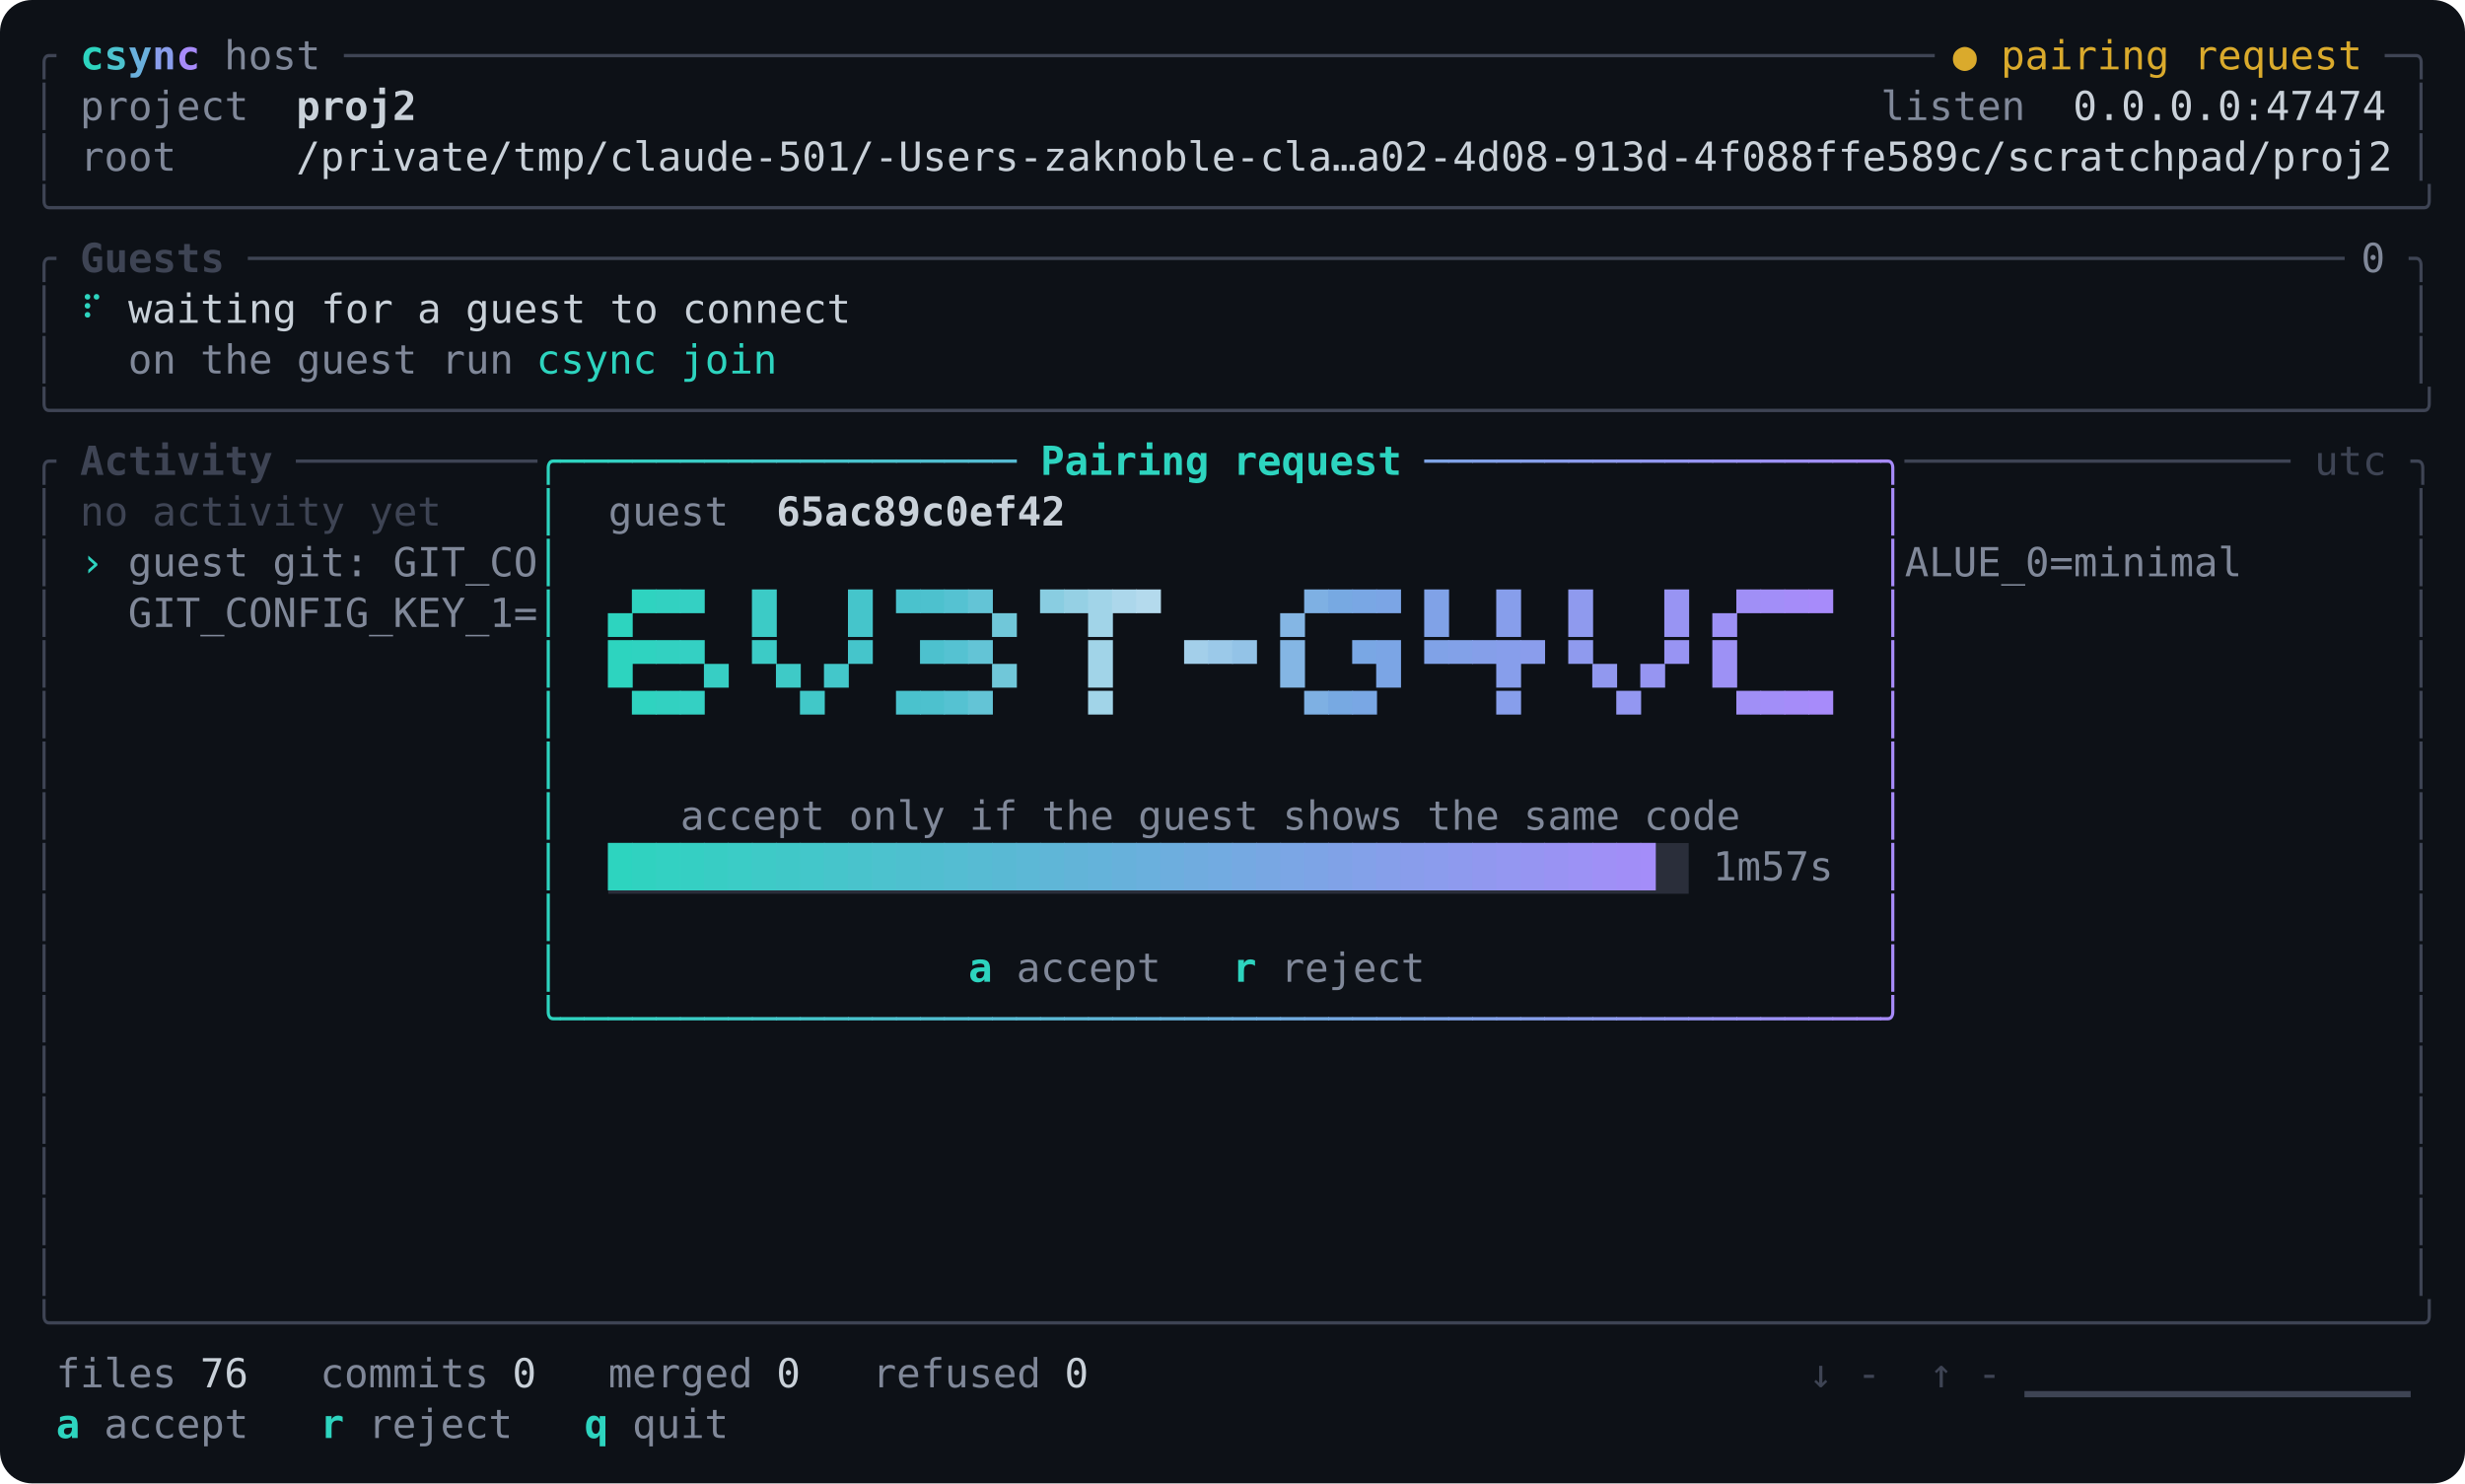
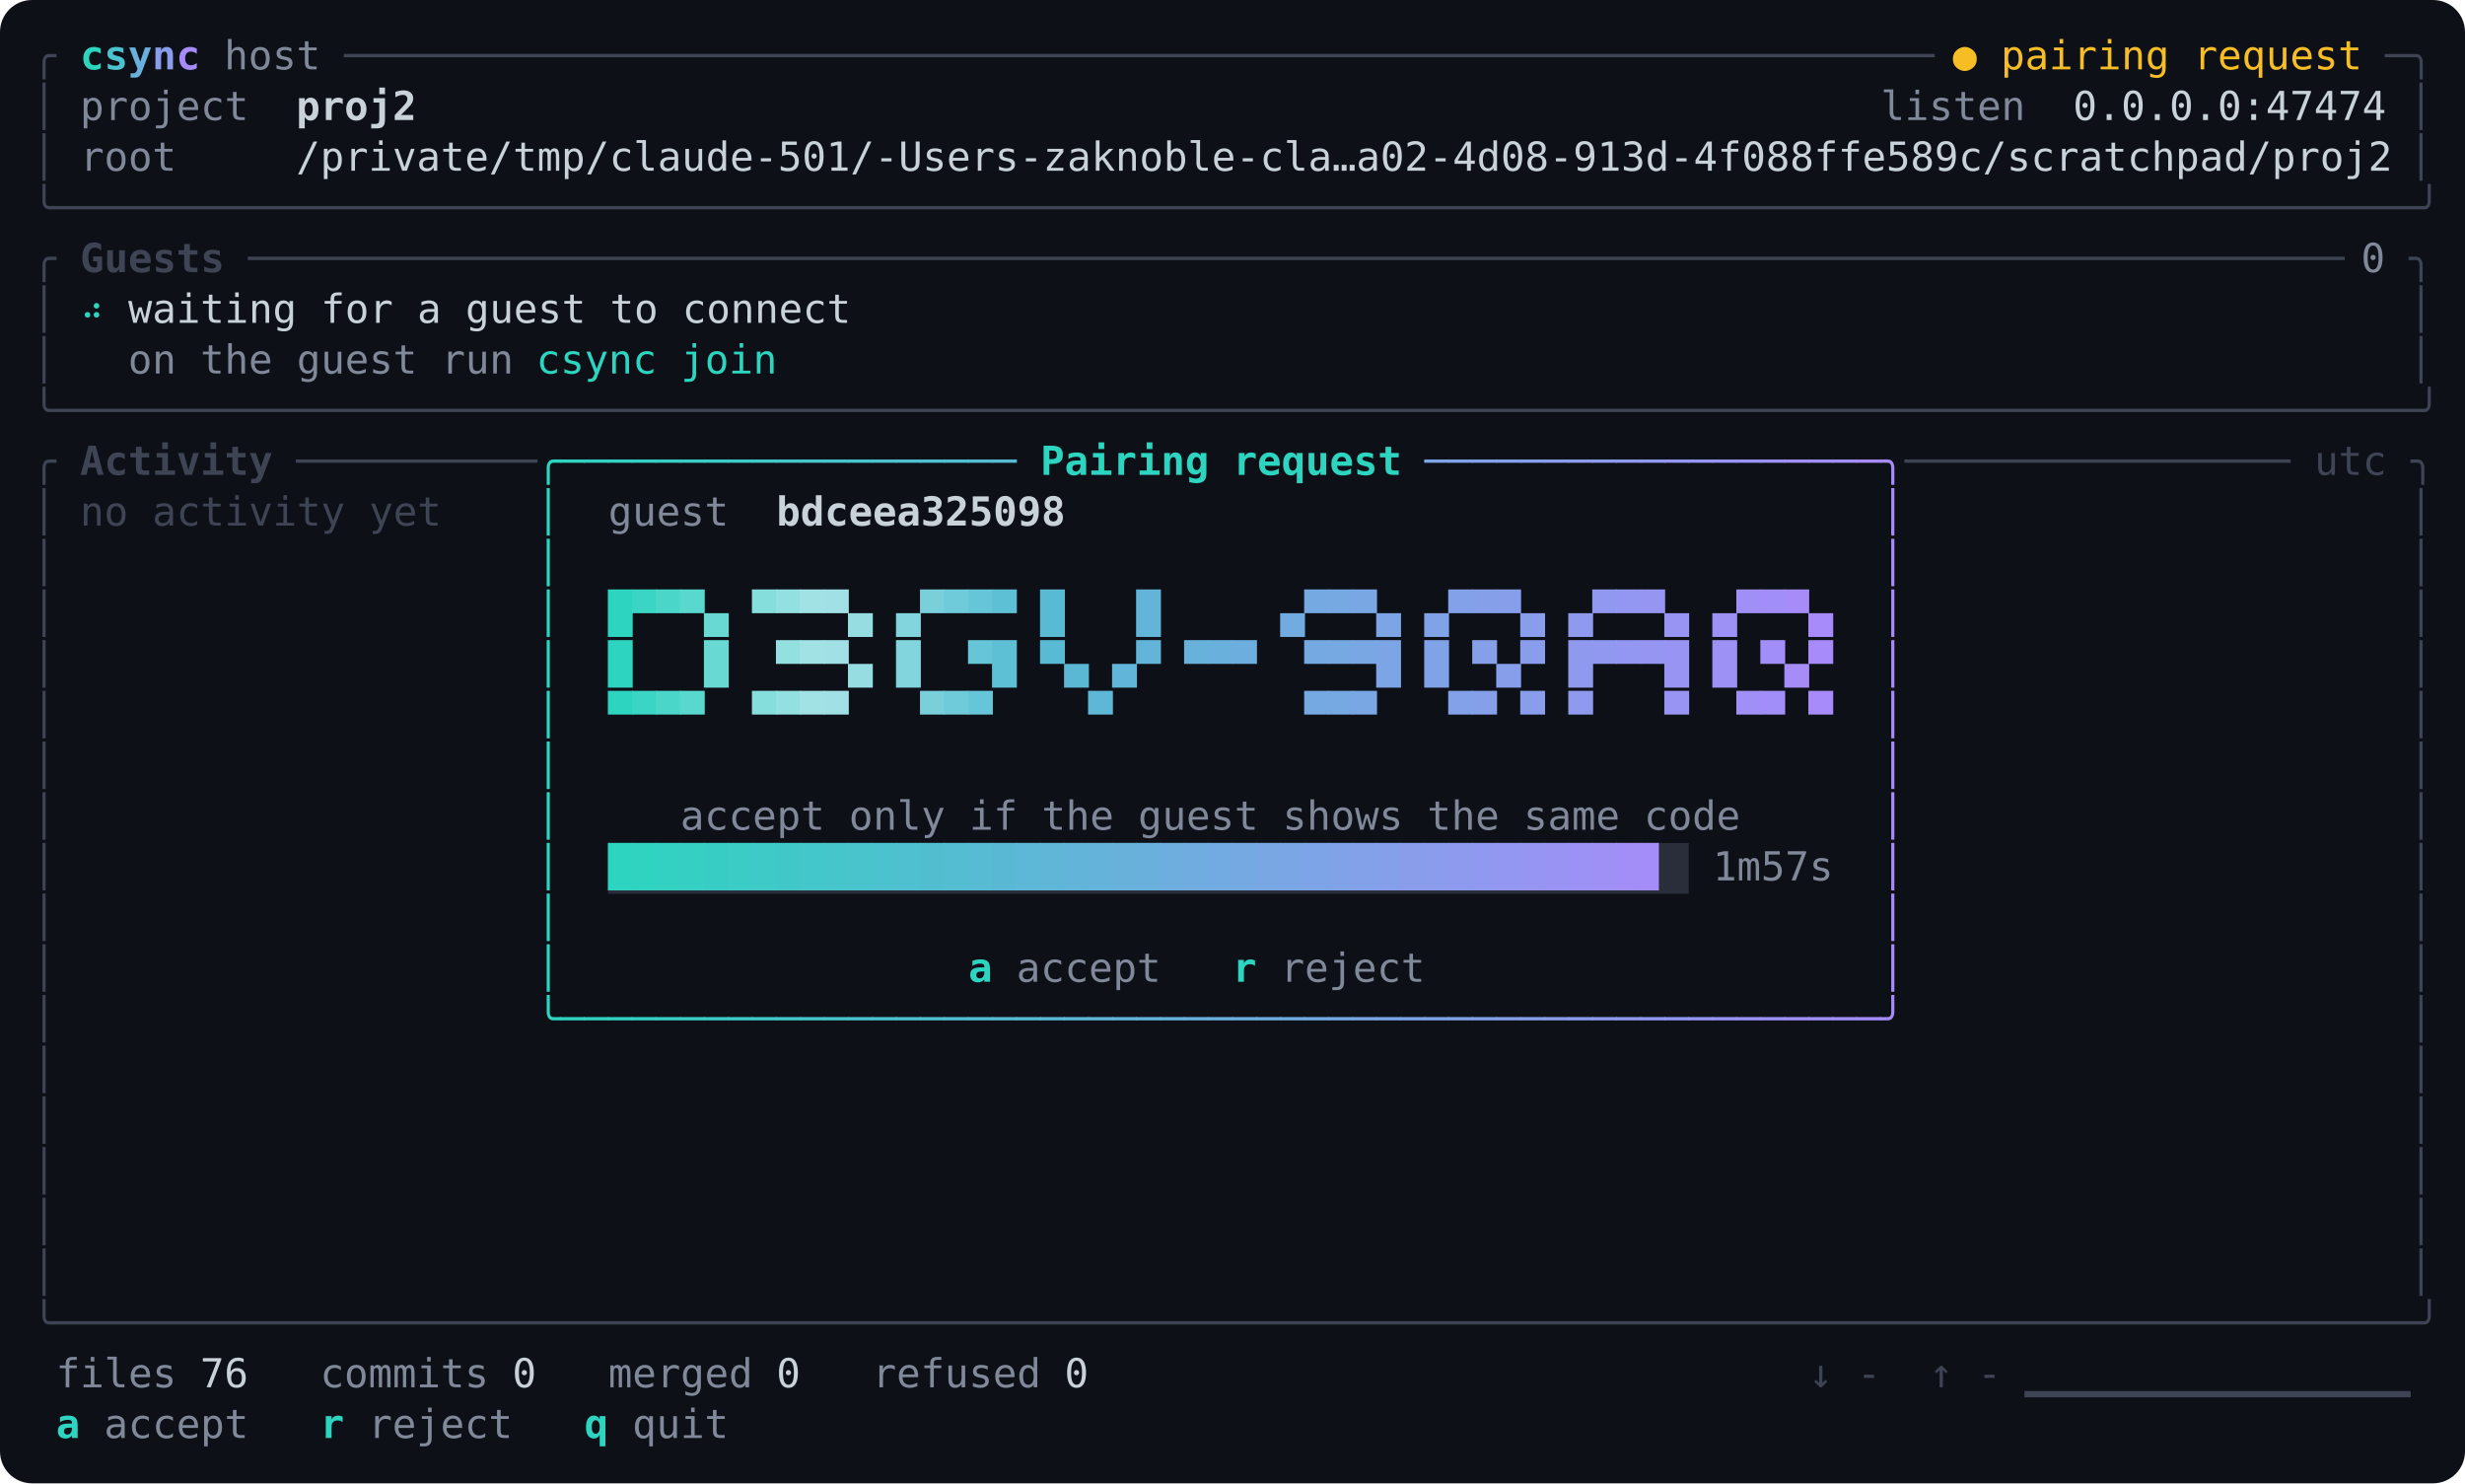
<svg xmlns="http://www.w3.org/2000/svg" viewBox="0 0 924 556" width="924" height="556" role="img" aria-label="host-pairing">
  <rect width="924" height="556" rx="12" fill="#0d1117" />
  <g font-family="ui-monospace,SFMono-Regular,Menlo,Consolas,monospace" font-size="15" xml:space="preserve">
    <text x="12.0" y="26.0" fill="#3e4454" textLength="18.0" lengthAdjust="spacing">╭ </text>
    <text x="30.0" y="26.0" fill="#2dd4bf" font-weight="700" textLength="9.0" lengthAdjust="spacing">c</text>
    <text x="39.0" y="26.0" fill="#4cc2ce" font-weight="700" textLength="9.0" lengthAdjust="spacing">s</text>
    <text x="48.0" y="26.0" fill="#6ab0dd" font-weight="700" textLength="9.0" lengthAdjust="spacing">y</text>
    <text x="57.0" y="26.0" fill="#899deb" font-weight="700" textLength="9.0" lengthAdjust="spacing">n</text>
    <text x="66.0" y="26.0" fill="#a78bfa" font-weight="700" textLength="9.0" lengthAdjust="spacing">c</text>
    <text x="75.0" y="26.0" fill="#808899" textLength="45.0" lengthAdjust="spacing"> host</text>
    <text x="120.0" y="26.0" fill="#3e4454" textLength="612.0" lengthAdjust="spacing"> ────────────────────────────────────────────────────────────────── </text>
-     <text x="732.0" y="26.0" fill="#daaa2c" textLength="9.0" lengthAdjust="spacing">●</text>
-     <text x="750.0" y="26.0" fill="#daaa2c" textLength="135.0" lengthAdjust="spacing">pairing request</text>
+     <text x="732.0" y="26.0" fill="#f7bd25" textLength="9.0" lengthAdjust="spacing">●</text>
+     <text x="750.0" y="26.0" fill="#f7bd25" textLength="135.0" lengthAdjust="spacing">pairing request</text>
    <text x="885.0" y="26.0" fill="#3e4454" textLength="27.0" lengthAdjust="spacing"> ─╮</text>
    <text x="12.0" y="45.0" fill="#3e4454" textLength="9.0" lengthAdjust="spacing">│</text>
    <text x="30.0" y="45.0" fill="#808899" textLength="81.0" lengthAdjust="spacing">project  </text>
    <text x="111.0" y="45.0" fill="#c9d1d9" font-weight="700" textLength="45.0" lengthAdjust="spacing">proj2</text>
    <text x="705.0" y="45.0" fill="#808899" textLength="54.0" lengthAdjust="spacing">listen</text>
    <text x="759.0" y="45.0" fill="#c9d1d9" textLength="144.0" lengthAdjust="spacing">  0.0.0.0:47474 </text>
    <text x="903.0" y="45.0" fill="#3e4454" textLength="9.0" lengthAdjust="spacing">│</text>
    <text x="12.0" y="64.0" fill="#3e4454" textLength="9.0" lengthAdjust="spacing">│</text>
    <text x="30.0" y="64.0" fill="#808899" textLength="81.0" lengthAdjust="spacing">root     </text>
    <text x="111.0" y="64.0" fill="#c9d1d9" textLength="792.0" lengthAdjust="spacing">/private/tmp/claude-501/-Users-zaknoble-cla…a02-4d08-913d-4f088ffe589c/scratchpad/proj2 </text>
    <text x="903.0" y="64.0" fill="#3e4454" textLength="9.0" lengthAdjust="spacing">│</text>
    <text x="12.0" y="83.0" fill="#3e4454" textLength="900.0" lengthAdjust="spacing">╰──────────────────────────────────────────────────────────────────────────────────────────────────╯</text>
    <text x="12.0" y="102.0" fill="#3e4454" textLength="18.0" lengthAdjust="spacing">╭ </text>
    <text x="30.0" y="102.0" fill="#3e4454" font-weight="700" textLength="54.0" lengthAdjust="spacing">Guests</text>
    <text x="84.0" y="102.0" fill="#3e4454" textLength="792.0" lengthAdjust="spacing"> ───────────────────────────────────────────────────────────────────────────────────────</text>
    <text x="876.0" y="102.0" fill="#808899" textLength="27.0" lengthAdjust="spacing"> 0 </text>
    <text x="903.0" y="102.0" fill="#3e4454" textLength="9.0" lengthAdjust="spacing">╮</text>
    <text x="12.0" y="121.0" fill="#3e4454" textLength="9.0" lengthAdjust="spacing">│</text>
-     <text x="30.0" y="121.0" fill="#2dd4bf" textLength="9.0" lengthAdjust="spacing">⠏</text>
+     <text x="30.0" y="121.0" fill="#2dd4bf" textLength="9.0" lengthAdjust="spacing">⠴</text>
    <text x="39.0" y="121.0" fill="#c9d1d9" textLength="864.0" lengthAdjust="spacing"> waiting for a guest to connect                                                                 </text>
    <text x="903.0" y="121.0" fill="#3e4454" textLength="9.0" lengthAdjust="spacing">│</text>
    <text x="12.0" y="140.0" fill="#3e4454" textLength="9.0" lengthAdjust="spacing">│</text>
    <text x="48.0" y="140.0" fill="#808899" textLength="153.0" lengthAdjust="spacing">on the guest run </text>
    <text x="201.0" y="140.0" fill="#2dd4bf" textLength="90.0" lengthAdjust="spacing">csync join</text>
    <text x="903.0" y="140.0" fill="#3e4454" textLength="9.0" lengthAdjust="spacing">│</text>
    <text x="12.0" y="159.0" fill="#3e4454" textLength="900.0" lengthAdjust="spacing">╰──────────────────────────────────────────────────────────────────────────────────────────────────╯</text>
    <text x="12.0" y="178.0" fill="#3e4454" textLength="18.0" lengthAdjust="spacing">╭ </text>
    <text x="30.0" y="178.0" fill="#3e4454" font-weight="700" textLength="72.0" lengthAdjust="spacing">Activity</text>
    <text x="102.0" y="178.0" fill="#3e4454" textLength="99.0" lengthAdjust="spacing"> ──────────</text>
    <text x="201.0" y="178.0" fill="#2dd4bf" textLength="9.0" lengthAdjust="spacing">╭</text>
    <text x="210.0" y="178.0" fill="#2fd3c0" textLength="9.0" lengthAdjust="spacing">─</text>
    <text x="219.0" y="178.0" fill="#31d1c1" textLength="9.0" lengthAdjust="spacing">─</text>
    <text x="228.0" y="178.0" fill="#34d0c2" textLength="9.0" lengthAdjust="spacing">─</text>
    <text x="237.0" y="178.0" fill="#36cfc3" textLength="9.0" lengthAdjust="spacing">─</text>
    <text x="246.0" y="178.0" fill="#38cdc4" textLength="9.0" lengthAdjust="spacing">─</text>
    <text x="255.0" y="178.0" fill="#3accc5" textLength="9.0" lengthAdjust="spacing">─</text>
    <text x="264.0" y="178.0" fill="#3ccbc6" textLength="9.0" lengthAdjust="spacing">─</text>
    <text x="273.0" y="178.0" fill="#3ecac7" textLength="9.0" lengthAdjust="spacing">─</text>
    <text x="282.0" y="178.0" fill="#41c8c8" textLength="9.0" lengthAdjust="spacing">─</text>
    <text x="291.0" y="178.0" fill="#43c7ca" textLength="9.0" lengthAdjust="spacing">─</text>
    <text x="300.0" y="178.0" fill="#45c6cb" textLength="9.0" lengthAdjust="spacing">─</text>
    <text x="309.0" y="178.0" fill="#47c4cc" textLength="9.0" lengthAdjust="spacing">─</text>
    <text x="318.0" y="178.0" fill="#49c3cd" textLength="9.0" lengthAdjust="spacing">─</text>
    <text x="327.0" y="178.0" fill="#4cc2ce" textLength="9.0" lengthAdjust="spacing">─</text>
    <text x="336.0" y="178.0" fill="#4ec0cf" textLength="9.0" lengthAdjust="spacing">─</text>
    <text x="345.0" y="178.0" fill="#50bfd0" textLength="9.0" lengthAdjust="spacing">─</text>
    <text x="354.0" y="178.0" fill="#52bed1" textLength="9.0" lengthAdjust="spacing">─</text>
    <text x="363.0" y="178.0" fill="#54bdd2" textLength="9.0" lengthAdjust="spacing">─</text>
    <text x="372.0" y="178.0" fill="#56bbd3" textLength="9.0" lengthAdjust="spacing">─</text>
    <text x="390.0" y="178.0" fill="#2dd4bf" font-weight="700" textLength="135.0" lengthAdjust="spacing">Pairing request</text>
    <text x="534.0" y="178.0" fill="#7ea4e6" textLength="9.0" lengthAdjust="spacing">─</text>
    <text x="543.0" y="178.0" fill="#80a2e7" textLength="9.0" lengthAdjust="spacing">─</text>
    <text x="552.0" y="178.0" fill="#82a1e8" textLength="9.0" lengthAdjust="spacing">─</text>
    <text x="561.0" y="178.0" fill="#84a0e9" textLength="9.0" lengthAdjust="spacing">─</text>
    <text x="570.0" y="178.0" fill="#869fea" textLength="9.0" lengthAdjust="spacing">─</text>
    <text x="579.0" y="178.0" fill="#899deb" textLength="9.0" lengthAdjust="spacing">─</text>
    <text x="588.0" y="178.0" fill="#8b9cec" textLength="9.0" lengthAdjust="spacing">─</text>
    <text x="597.0" y="178.0" fill="#8d9bed" textLength="9.0" lengthAdjust="spacing">─</text>
    <text x="606.0" y="178.0" fill="#8f99ee" textLength="9.0" lengthAdjust="spacing">─</text>
    <text x="615.0" y="178.0" fill="#9198ef" textLength="9.0" lengthAdjust="spacing">─</text>
    <text x="624.0" y="178.0" fill="#9397f1" textLength="9.0" lengthAdjust="spacing">─</text>
    <text x="633.0" y="178.0" fill="#9695f2" textLength="9.0" lengthAdjust="spacing">─</text>
    <text x="642.0" y="178.0" fill="#9894f3" textLength="9.0" lengthAdjust="spacing">─</text>
    <text x="651.0" y="178.0" fill="#9a93f4" textLength="9.0" lengthAdjust="spacing">─</text>
    <text x="660.0" y="178.0" fill="#9c92f5" textLength="9.0" lengthAdjust="spacing">─</text>
    <text x="669.0" y="178.0" fill="#9e90f6" textLength="9.0" lengthAdjust="spacing">─</text>
    <text x="678.0" y="178.0" fill="#a08ff7" textLength="9.0" lengthAdjust="spacing">─</text>
    <text x="687.0" y="178.0" fill="#a38ef8" textLength="9.0" lengthAdjust="spacing">─</text>
    <text x="696.0" y="178.0" fill="#a58cf9" textLength="9.0" lengthAdjust="spacing">─</text>
    <text x="705.0" y="178.0" fill="#a78bfa" textLength="9.0" lengthAdjust="spacing">╮</text>
    <text x="714.0" y="178.0" fill="#3e4454" textLength="198.0" lengthAdjust="spacing">──────────────── utc ╮</text>
    <text x="12.0" y="197.0" fill="#3e4454" textLength="9.0" lengthAdjust="spacing">│</text>
    <text x="30.0" y="197.0" fill="#3e4454" textLength="135.0" lengthAdjust="spacing">no activity yet</text>
    <text x="201.0" y="197.0" fill="#2dd4bf" textLength="9.0" lengthAdjust="spacing">│</text>
    <text x="228.0" y="197.0" fill="#808899" textLength="45.0" lengthAdjust="spacing">guest</text>
-     <text x="291.0" y="197.0" fill="#c9d1d9" font-weight="700" textLength="108.0" lengthAdjust="spacing">65ac89c0ef42</text>
+     <text x="291.0" y="197.0" fill="#c9d1d9" font-weight="700" textLength="108.0" lengthAdjust="spacing">bdceea325098</text>
    <text x="705.0" y="197.0" fill="#a78bfa" textLength="9.0" lengthAdjust="spacing">│</text>
    <text x="903.0" y="197.0" fill="#3e4454" textLength="9.0" lengthAdjust="spacing">│</text>
    <text x="12.0" y="216.0" fill="#3e4454" textLength="9.0" lengthAdjust="spacing">│</text>
-     <text x="30.0" y="216.0" fill="#2dd4bf" textLength="18.0" lengthAdjust="spacing">› </text>
-     <text x="48.0" y="216.0" fill="#808899" textLength="153.0" lengthAdjust="spacing">guest git: GIT_CO</text>
    <text x="201.0" y="216.0" fill="#2dd4bf" textLength="9.0" lengthAdjust="spacing">│</text>
    <text x="705.0" y="216.0" fill="#a78bfa" textLength="9.0" lengthAdjust="spacing">│</text>
-     <text x="714.0" y="216.0" fill="#808899" textLength="126.0" lengthAdjust="spacing">ALUE_0=minimal</text>
    <text x="903.0" y="216.0" fill="#3e4454" textLength="9.0" lengthAdjust="spacing">│</text>
    <text x="12.0" y="235.0" fill="#3e4454" textLength="9.0" lengthAdjust="spacing">│</text>
-     <text x="48.0" y="235.0" fill="#808899" textLength="153.0" lengthAdjust="spacing">GIT_CONFIG_KEY_1=</text>
    <text x="201.0" y="235.0" fill="#2dd4bf" textLength="9.0" lengthAdjust="spacing">│</text>
-     <text x="228.0" y="235.0" fill="#2dd4bf" textLength="9.0" lengthAdjust="spacing">▄</text>
-     <text x="237.0" y="235.0" fill="#2fd3c0" textLength="9.0" lengthAdjust="spacing">▀</text>
-     <text x="246.0" y="235.0" fill="#32d1c1" textLength="9.0" lengthAdjust="spacing">▀</text>
-     <text x="255.0" y="235.0" fill="#34d0c3" textLength="9.0" lengthAdjust="spacing">▀</text>
-     <text x="282.0" y="235.0" fill="#3ccbc6" textLength="9.0" lengthAdjust="spacing">█</text>
-     <text x="318.0" y="235.0" fill="#45c5cb" textLength="9.0" lengthAdjust="spacing">█</text>
-     <text x="336.0" y="235.0" fill="#4ac2cd" textLength="9.0" lengthAdjust="spacing">▀</text>
-     <text x="345.0" y="235.0" fill="#4dc1ce" textLength="9.0" lengthAdjust="spacing">▀</text>
-     <text x="354.0" y="235.0" fill="#55c2d2" textLength="9.0" lengthAdjust="spacing">▀</text>
-     <text x="363.0" y="235.0" fill="#63c4d6" textLength="9.0" lengthAdjust="spacing">▀</text>
-     <text x="372.0" y="235.0" fill="#70c7d9" textLength="9.0" lengthAdjust="spacing">▄</text>
-     <text x="390.0" y="235.0" fill="#89cde1" textLength="9.0" lengthAdjust="spacing">▀</text>
-     <text x="399.0" y="235.0" fill="#95d0e4" textLength="9.0" lengthAdjust="spacing">▀</text>
-     <text x="408.0" y="235.0" fill="#a1d4e8" textLength="9.0" lengthAdjust="spacing">█</text>
-     <text x="417.0" y="235.0" fill="#acd7eb" textLength="9.0" lengthAdjust="spacing">▀</text>
-     <text x="426.0" y="235.0" fill="#b4daed" textLength="9.0" lengthAdjust="spacing">▀</text>
-     <text x="480.0" y="235.0" fill="#84b6e4" textLength="9.0" lengthAdjust="spacing">▄</text>
-     <text x="489.0" y="235.0" fill="#7eb0e3" textLength="9.0" lengthAdjust="spacing">▀</text>
-     <text x="498.0" y="235.0" fill="#77a9e2" textLength="9.0" lengthAdjust="spacing">▀</text>
+     <text x="228.0" y="235.0" fill="#2dd4bf" textLength="9.0" lengthAdjust="spacing">█</text>
+     <text x="237.0" y="235.0" fill="#3ad5c4" textLength="9.0" lengthAdjust="spacing">▀</text>
+     <text x="246.0" y="235.0" fill="#4ad6c9" textLength="9.0" lengthAdjust="spacing">▀</text>
+     <text x="255.0" y="235.0" fill="#59d8ce" textLength="9.0" lengthAdjust="spacing">▀</text>
+     <text x="264.0" y="235.0" fill="#69d9d3" textLength="9.0" lengthAdjust="spacing">▄</text>
+     <text x="282.0" y="235.0" fill="#85dddc" textLength="9.0" lengthAdjust="spacing">▀</text>
+     <text x="291.0" y="235.0" fill="#93e0e0" textLength="9.0" lengthAdjust="spacing">▀</text>
+     <text x="300.0" y="235.0" fill="#a1e2e5" textLength="9.0" lengthAdjust="spacing">▀</text>
+     <text x="309.0" y="235.0" fill="#a1e1e5" textLength="9.0" lengthAdjust="spacing">▀</text>
+     <text x="318.0" y="235.0" fill="#96dde2" textLength="9.0" lengthAdjust="spacing">▄</text>
+     <text x="336.0" y="235.0" fill="#82d4dd" textLength="9.0" lengthAdjust="spacing">▄</text>
+     <text x="345.0" y="235.0" fill="#79cfda" textLength="9.0" lengthAdjust="spacing">▀</text>
+     <text x="354.0" y="235.0" fill="#6fcbd9" textLength="9.0" lengthAdjust="spacing">▀</text>
+     <text x="363.0" y="235.0" fill="#66c5d7" textLength="9.0" lengthAdjust="spacing">▀</text>
+     <text x="372.0" y="235.0" fill="#5dc0d4" textLength="9.0" lengthAdjust="spacing">▀</text>
+     <text x="390.0" y="235.0" fill="#59bad4" textLength="9.0" lengthAdjust="spacing">█</text>
+     <text x="426.0" y="235.0" fill="#63b4d9" textLength="9.0" lengthAdjust="spacing">█</text>
+     <text x="480.0" y="235.0" fill="#71abe0" textLength="9.0" lengthAdjust="spacing">▄</text>
+     <text x="489.0" y="235.0" fill="#74aae1" textLength="9.0" lengthAdjust="spacing">▀</text>
+     <text x="498.0" y="235.0" fill="#76a8e2" textLength="9.0" lengthAdjust="spacing">▀</text>
    <text x="507.0" y="235.0" fill="#79a7e4" textLength="9.0" lengthAdjust="spacing">▀</text>
-     <text x="516.0" y="235.0" fill="#7ba5e5" textLength="9.0" lengthAdjust="spacing">▀</text>
-     <text x="534.0" y="235.0" fill="#80a2e7" textLength="9.0" lengthAdjust="spacing">█</text>
-     <text x="561.0" y="235.0" fill="#879eeb" textLength="9.0" lengthAdjust="spacing">█</text>
-     <text x="588.0" y="235.0" fill="#8f9aee" textLength="9.0" lengthAdjust="spacing">█</text>
-     <text x="624.0" y="235.0" fill="#9894f3" textLength="9.0" lengthAdjust="spacing">█</text>
+     <text x="516.0" y="235.0" fill="#7ba5e5" textLength="9.0" lengthAdjust="spacing">▄</text>
+     <text x="534.0" y="235.0" fill="#80a2e7" textLength="9.0" lengthAdjust="spacing">▄</text>
+     <text x="543.0" y="235.0" fill="#82a1e8" textLength="9.0" lengthAdjust="spacing">▀</text>
+     <text x="552.0" y="235.0" fill="#859fe9" textLength="9.0" lengthAdjust="spacing">▀</text>
+     <text x="561.0" y="235.0" fill="#879eeb" textLength="9.0" lengthAdjust="spacing">▀</text>
+     <text x="570.0" y="235.0" fill="#8a9dec" textLength="9.0" lengthAdjust="spacing">▄</text>
+     <text x="588.0" y="235.0" fill="#8f9aee" textLength="9.0" lengthAdjust="spacing">▄</text>
+     <text x="597.0" y="235.0" fill="#9198ef" textLength="9.0" lengthAdjust="spacing">▀</text>
+     <text x="606.0" y="235.0" fill="#9397f1" textLength="9.0" lengthAdjust="spacing">▀</text>
+     <text x="615.0" y="235.0" fill="#9695f2" textLength="9.0" lengthAdjust="spacing">▀</text>
+     <text x="624.0" y="235.0" fill="#9894f3" textLength="9.0" lengthAdjust="spacing">▄</text>
    <text x="642.0" y="235.0" fill="#9d91f5" textLength="9.0" lengthAdjust="spacing">▄</text>
    <text x="651.0" y="235.0" fill="#a08ff6" textLength="9.0" lengthAdjust="spacing">▀</text>
    <text x="660.0" y="235.0" fill="#a28ef8" textLength="9.0" lengthAdjust="spacing">▀</text>
    <text x="669.0" y="235.0" fill="#a58cf9" textLength="9.0" lengthAdjust="spacing">▀</text>
-     <text x="678.0" y="235.0" fill="#a78bfa" textLength="9.0" lengthAdjust="spacing">▀</text>
+     <text x="678.0" y="235.0" fill="#a78bfa" textLength="9.0" lengthAdjust="spacing">▄</text>
    <text x="705.0" y="235.0" fill="#a78bfa" textLength="9.0" lengthAdjust="spacing">│</text>
    <text x="903.0" y="235.0" fill="#3e4454" textLength="9.0" lengthAdjust="spacing">│</text>
    <text x="12.0" y="254.0" fill="#3e4454" textLength="9.0" lengthAdjust="spacing">│</text>
    <text x="201.0" y="254.0" fill="#2dd4bf" textLength="9.0" lengthAdjust="spacing">│</text>
    <text x="228.0" y="254.0" fill="#2dd4bf" textLength="9.0" lengthAdjust="spacing">█</text>
-     <text x="237.0" y="254.0" fill="#2fd3c0" textLength="9.0" lengthAdjust="spacing">▀</text>
-     <text x="246.0" y="254.0" fill="#32d1c1" textLength="9.0" lengthAdjust="spacing">▀</text>
-     <text x="255.0" y="254.0" fill="#34d0c3" textLength="9.0" lengthAdjust="spacing">▀</text>
-     <text x="264.0" y="254.0" fill="#37cec4" textLength="9.0" lengthAdjust="spacing">▄</text>
-     <text x="282.0" y="254.0" fill="#3ccbc6" textLength="9.0" lengthAdjust="spacing">▀</text>
-     <text x="291.0" y="254.0" fill="#3ecac7" textLength="9.0" lengthAdjust="spacing">▄</text>
-     <text x="309.0" y="254.0" fill="#43c7ca" textLength="9.0" lengthAdjust="spacing">▄</text>
-     <text x="318.0" y="254.0" fill="#45c5cb" textLength="9.0" lengthAdjust="spacing">▀</text>
-     <text x="345.0" y="254.0" fill="#4dc1ce" textLength="9.0" lengthAdjust="spacing">▀</text>
-     <text x="354.0" y="254.0" fill="#55c2d2" textLength="9.0" lengthAdjust="spacing">▀</text>
-     <text x="363.0" y="254.0" fill="#63c4d6" textLength="9.0" lengthAdjust="spacing">▀</text>
-     <text x="372.0" y="254.0" fill="#70c7d9" textLength="9.0" lengthAdjust="spacing">▄</text>
-     <text x="408.0" y="254.0" fill="#a1d4e8" textLength="9.0" lengthAdjust="spacing">█</text>
-     <text x="444.0" y="254.0" fill="#a3cfea" textLength="9.0" lengthAdjust="spacing">▀</text>
-     <text x="453.0" y="254.0" fill="#9bc9e9" textLength="9.0" lengthAdjust="spacing">▀</text>
-     <text x="462.0" y="254.0" fill="#93c3e7" textLength="9.0" lengthAdjust="spacing">▀</text>
-     <text x="480.0" y="254.0" fill="#84b6e4" textLength="9.0" lengthAdjust="spacing">█</text>
+     <text x="264.0" y="254.0" fill="#69d9d3" textLength="9.0" lengthAdjust="spacing">█</text>
+     <text x="291.0" y="254.0" fill="#93e0e0" textLength="9.0" lengthAdjust="spacing">▀</text>
+     <text x="300.0" y="254.0" fill="#a1e2e5" textLength="9.0" lengthAdjust="spacing">▀</text>
+     <text x="309.0" y="254.0" fill="#a1e1e5" textLength="9.0" lengthAdjust="spacing">▀</text>
+     <text x="318.0" y="254.0" fill="#96dde2" textLength="9.0" lengthAdjust="spacing">▄</text>
+     <text x="336.0" y="254.0" fill="#82d4dd" textLength="9.0" lengthAdjust="spacing">█</text>
+     <text x="363.0" y="254.0" fill="#66c5d7" textLength="9.0" lengthAdjust="spacing">▀</text>
+     <text x="372.0" y="254.0" fill="#5dc0d4" textLength="9.0" lengthAdjust="spacing">█</text>
+     <text x="390.0" y="254.0" fill="#59bad4" textLength="9.0" lengthAdjust="spacing">▀</text>
+     <text x="399.0" y="254.0" fill="#5bb8d5" textLength="9.0" lengthAdjust="spacing">▄</text>
+     <text x="417.0" y="254.0" fill="#60b5d8" textLength="9.0" lengthAdjust="spacing">▄</text>
+     <text x="426.0" y="254.0" fill="#63b4d9" textLength="9.0" lengthAdjust="spacing">▀</text>
+     <text x="444.0" y="254.0" fill="#68b1db" textLength="9.0" lengthAdjust="spacing">▀</text>
+     <text x="453.0" y="254.0" fill="#6ab0dd" textLength="9.0" lengthAdjust="spacing">▀</text>
+     <text x="462.0" y="254.0" fill="#6caede" textLength="9.0" lengthAdjust="spacing">▀</text>
+     <text x="489.0" y="254.0" fill="#74aae1" textLength="9.0" lengthAdjust="spacing">▀</text>
+     <text x="498.0" y="254.0" fill="#76a8e2" textLength="9.0" lengthAdjust="spacing">▀</text>
    <text x="507.0" y="254.0" fill="#79a7e4" textLength="9.0" lengthAdjust="spacing">▀</text>
    <text x="516.0" y="254.0" fill="#7ba5e5" textLength="9.0" lengthAdjust="spacing">█</text>
-     <text x="534.0" y="254.0" fill="#80a2e7" textLength="9.0" lengthAdjust="spacing">▀</text>
-     <text x="543.0" y="254.0" fill="#82a1e8" textLength="9.0" lengthAdjust="spacing">▀</text>
+     <text x="534.0" y="254.0" fill="#80a2e7" textLength="9.0" lengthAdjust="spacing">█</text>
    <text x="552.0" y="254.0" fill="#859fe9" textLength="9.0" lengthAdjust="spacing">▀</text>
-     <text x="561.0" y="254.0" fill="#879eeb" textLength="9.0" lengthAdjust="spacing">█</text>
+     <text x="561.0" y="254.0" fill="#879eeb" textLength="9.0" lengthAdjust="spacing">▄</text>
    <text x="570.0" y="254.0" fill="#8a9dec" textLength="9.0" lengthAdjust="spacing">▀</text>
-     <text x="588.0" y="254.0" fill="#8f9aee" textLength="9.0" lengthAdjust="spacing">▀</text>
-     <text x="597.0" y="254.0" fill="#9198ef" textLength="9.0" lengthAdjust="spacing">▄</text>
-     <text x="615.0" y="254.0" fill="#9695f2" textLength="9.0" lengthAdjust="spacing">▄</text>
-     <text x="624.0" y="254.0" fill="#9894f3" textLength="9.0" lengthAdjust="spacing">▀</text>
+     <text x="588.0" y="254.0" fill="#8f9aee" textLength="9.0" lengthAdjust="spacing">█</text>
+     <text x="597.0" y="254.0" fill="#9198ef" textLength="9.0" lengthAdjust="spacing">▀</text>
+     <text x="606.0" y="254.0" fill="#9397f1" textLength="9.0" lengthAdjust="spacing">▀</text>
+     <text x="615.0" y="254.0" fill="#9695f2" textLength="9.0" lengthAdjust="spacing">▀</text>
+     <text x="624.0" y="254.0" fill="#9894f3" textLength="9.0" lengthAdjust="spacing">█</text>
    <text x="642.0" y="254.0" fill="#9d91f5" textLength="9.0" lengthAdjust="spacing">█</text>
+     <text x="660.0" y="254.0" fill="#a28ef8" textLength="9.0" lengthAdjust="spacing">▀</text>
+     <text x="669.0" y="254.0" fill="#a58cf9" textLength="9.0" lengthAdjust="spacing">▄</text>
+     <text x="678.0" y="254.0" fill="#a78bfa" textLength="9.0" lengthAdjust="spacing">▀</text>
    <text x="705.0" y="254.0" fill="#a78bfa" textLength="9.0" lengthAdjust="spacing">│</text>
    <text x="903.0" y="254.0" fill="#3e4454" textLength="9.0" lengthAdjust="spacing">│</text>
    <text x="12.0" y="273.0" fill="#3e4454" textLength="9.0" lengthAdjust="spacing">│</text>
    <text x="201.0" y="273.0" fill="#2dd4bf" textLength="9.0" lengthAdjust="spacing">│</text>
-     <text x="237.0" y="273.0" fill="#2fd3c0" textLength="9.0" lengthAdjust="spacing">▀</text>
-     <text x="246.0" y="273.0" fill="#32d1c1" textLength="9.0" lengthAdjust="spacing">▀</text>
-     <text x="255.0" y="273.0" fill="#34d0c3" textLength="9.0" lengthAdjust="spacing">▀</text>
-     <text x="300.0" y="273.0" fill="#41c8c8" textLength="9.0" lengthAdjust="spacing">▀</text>
-     <text x="336.0" y="273.0" fill="#4ac2cd" textLength="9.0" lengthAdjust="spacing">▀</text>
-     <text x="345.0" y="273.0" fill="#4dc1ce" textLength="9.0" lengthAdjust="spacing">▀</text>
-     <text x="354.0" y="273.0" fill="#55c2d2" textLength="9.0" lengthAdjust="spacing">▀</text>
-     <text x="363.0" y="273.0" fill="#63c4d6" textLength="9.0" lengthAdjust="spacing">▀</text>
-     <text x="408.0" y="273.0" fill="#a1d4e8" textLength="9.0" lengthAdjust="spacing">▀</text>
-     <text x="489.0" y="273.0" fill="#7eb0e3" textLength="9.0" lengthAdjust="spacing">▀</text>
-     <text x="498.0" y="273.0" fill="#77a9e2" textLength="9.0" lengthAdjust="spacing">▀</text>
+     <text x="228.0" y="273.0" fill="#2dd4bf" textLength="9.0" lengthAdjust="spacing">▀</text>
+     <text x="237.0" y="273.0" fill="#3ad5c4" textLength="9.0" lengthAdjust="spacing">▀</text>
+     <text x="246.0" y="273.0" fill="#4ad6c9" textLength="9.0" lengthAdjust="spacing">▀</text>
+     <text x="255.0" y="273.0" fill="#59d8ce" textLength="9.0" lengthAdjust="spacing">▀</text>
+     <text x="282.0" y="273.0" fill="#85dddc" textLength="9.0" lengthAdjust="spacing">▀</text>
+     <text x="291.0" y="273.0" fill="#93e0e0" textLength="9.0" lengthAdjust="spacing">▀</text>
+     <text x="300.0" y="273.0" fill="#a1e2e5" textLength="9.0" lengthAdjust="spacing">▀</text>
+     <text x="309.0" y="273.0" fill="#a1e1e5" textLength="9.0" lengthAdjust="spacing">▀</text>
+     <text x="345.0" y="273.0" fill="#79cfda" textLength="9.0" lengthAdjust="spacing">▀</text>
+     <text x="354.0" y="273.0" fill="#6fcbd9" textLength="9.0" lengthAdjust="spacing">▀</text>
+     <text x="363.0" y="273.0" fill="#66c5d7" textLength="9.0" lengthAdjust="spacing">▀</text>
+     <text x="408.0" y="273.0" fill="#5eb7d7" textLength="9.0" lengthAdjust="spacing">▀</text>
+     <text x="489.0" y="273.0" fill="#74aae1" textLength="9.0" lengthAdjust="spacing">▀</text>
+     <text x="498.0" y="273.0" fill="#76a8e2" textLength="9.0" lengthAdjust="spacing">▀</text>
    <text x="507.0" y="273.0" fill="#79a7e4" textLength="9.0" lengthAdjust="spacing">▀</text>
-     <text x="561.0" y="273.0" fill="#879eeb" textLength="9.0" lengthAdjust="spacing">▀</text>
-     <text x="606.0" y="273.0" fill="#9397f1" textLength="9.0" lengthAdjust="spacing">▀</text>
+     <text x="543.0" y="273.0" fill="#82a1e8" textLength="9.0" lengthAdjust="spacing">▀</text>
+     <text x="552.0" y="273.0" fill="#859fe9" textLength="9.0" lengthAdjust="spacing">▀</text>
+     <text x="570.0" y="273.0" fill="#8a9dec" textLength="9.0" lengthAdjust="spacing">▀</text>
+     <text x="588.0" y="273.0" fill="#8f9aee" textLength="9.0" lengthAdjust="spacing">▀</text>
+     <text x="624.0" y="273.0" fill="#9894f3" textLength="9.0" lengthAdjust="spacing">▀</text>
    <text x="651.0" y="273.0" fill="#a08ff6" textLength="9.0" lengthAdjust="spacing">▀</text>
    <text x="660.0" y="273.0" fill="#a28ef8" textLength="9.0" lengthAdjust="spacing">▀</text>
-     <text x="669.0" y="273.0" fill="#a58cf9" textLength="9.0" lengthAdjust="spacing">▀</text>
    <text x="678.0" y="273.0" fill="#a78bfa" textLength="9.0" lengthAdjust="spacing">▀</text>
    <text x="705.0" y="273.0" fill="#a78bfa" textLength="9.0" lengthAdjust="spacing">│</text>
    <text x="903.0" y="273.0" fill="#3e4454" textLength="9.0" lengthAdjust="spacing">│</text>
    <text x="12.0" y="292.0" fill="#3e4454" textLength="9.0" lengthAdjust="spacing">│</text>
    <text x="201.0" y="292.0" fill="#2dd4bf" textLength="9.0" lengthAdjust="spacing">│</text>
    <text x="705.0" y="292.0" fill="#a78bfa" textLength="9.0" lengthAdjust="spacing">│</text>
    <text x="903.0" y="292.0" fill="#3e4454" textLength="9.0" lengthAdjust="spacing">│</text>
    <text x="12.0" y="311.0" fill="#3e4454" textLength="9.0" lengthAdjust="spacing">│</text>
    <text x="201.0" y="311.0" fill="#2dd4bf" textLength="9.0" lengthAdjust="spacing">│</text>
    <text x="255.0" y="311.0" fill="#808899" textLength="396.0" lengthAdjust="spacing">accept only if the guest shows the same code</text>
    <text x="705.0" y="311.0" fill="#a78bfa" textLength="9.0" lengthAdjust="spacing">│</text>
    <text x="903.0" y="311.0" fill="#3e4454" textLength="9.0" lengthAdjust="spacing">│</text>
    <rect x="228.0" y="316.0" width="405.0" height="19.0" fill="#2a2e3a" />
    <text x="12.0" y="330.0" fill="#3e4454" textLength="9.0" lengthAdjust="spacing">│</text>
    <text x="201.0" y="330.0" fill="#2dd4bf" textLength="9.0" lengthAdjust="spacing">│</text>
    <text x="228.0" y="330.0" fill="#2dd4bf" textLength="9.0" lengthAdjust="spacing">█</text>
    <text x="237.0" y="330.0" fill="#30d2c0" textLength="9.0" lengthAdjust="spacing">█</text>
    <text x="246.0" y="330.0" fill="#33d1c2" textLength="9.0" lengthAdjust="spacing">█</text>
    <text x="255.0" y="330.0" fill="#35cfc3" textLength="9.0" lengthAdjust="spacing">█</text>
    <text x="264.0" y="330.0" fill="#38cdc4" textLength="9.0" lengthAdjust="spacing">█</text>
    <text x="273.0" y="330.0" fill="#3bccc6" textLength="9.0" lengthAdjust="spacing">█</text>
    <text x="282.0" y="330.0" fill="#3ecac7" textLength="9.0" lengthAdjust="spacing">█</text>
    <text x="291.0" y="330.0" fill="#40c8c8" textLength="9.0" lengthAdjust="spacing">█</text>
    <text x="300.0" y="330.0" fill="#43c7ca" textLength="9.0" lengthAdjust="spacing">█</text>
    <text x="309.0" y="330.0" fill="#46c5cb" textLength="9.0" lengthAdjust="spacing">█</text>
    <text x="318.0" y="330.0" fill="#49c3cc" textLength="9.0" lengthAdjust="spacing">█</text>
    <text x="327.0" y="330.0" fill="#4cc2ce" textLength="9.0" lengthAdjust="spacing">█</text>
    <text x="336.0" y="330.0" fill="#4ec0cf" textLength="9.0" lengthAdjust="spacing">█</text>
    <text x="345.0" y="330.0" fill="#51bed0" textLength="9.0" lengthAdjust="spacing">█</text>
    <text x="354.0" y="330.0" fill="#54bdd2" textLength="9.0" lengthAdjust="spacing">█</text>
    <text x="363.0" y="330.0" fill="#57bbd3" textLength="9.0" lengthAdjust="spacing">█</text>
    <text x="372.0" y="330.0" fill="#59b9d4" textLength="9.0" lengthAdjust="spacing">█</text>
    <text x="381.0" y="330.0" fill="#5cb8d6" textLength="9.0" lengthAdjust="spacing">█</text>
    <text x="390.0" y="330.0" fill="#5fb6d7" textLength="9.0" lengthAdjust="spacing">█</text>
    <text x="399.0" y="330.0" fill="#62b4d8" textLength="9.0" lengthAdjust="spacing">█</text>
    <text x="408.0" y="330.0" fill="#64b3da" textLength="9.0" lengthAdjust="spacing">█</text>
    <text x="417.0" y="330.0" fill="#67b1db" textLength="9.0" lengthAdjust="spacing">█</text>
    <text x="426.0" y="330.0" fill="#6ab0dd" textLength="9.0" lengthAdjust="spacing">█</text>
    <text x="435.0" y="330.0" fill="#6daede" textLength="9.0" lengthAdjust="spacing">█</text>
    <text x="444.0" y="330.0" fill="#70acdf" textLength="9.0" lengthAdjust="spacing">█</text>
    <text x="453.0" y="330.0" fill="#72abe1" textLength="9.0" lengthAdjust="spacing">█</text>
    <text x="462.0" y="330.0" fill="#75a9e2" textLength="9.0" lengthAdjust="spacing">█</text>
    <text x="471.0" y="330.0" fill="#78a7e3" textLength="9.0" lengthAdjust="spacing">█</text>
    <text x="480.0" y="330.0" fill="#7ba6e5" textLength="9.0" lengthAdjust="spacing">█</text>
    <text x="489.0" y="330.0" fill="#7da4e6" textLength="9.0" lengthAdjust="spacing">█</text>
    <text x="498.0" y="330.0" fill="#80a2e7" textLength="9.0" lengthAdjust="spacing">█</text>
    <text x="507.0" y="330.0" fill="#83a1e9" textLength="9.0" lengthAdjust="spacing">█</text>
    <text x="516.0" y="330.0" fill="#869fea" textLength="9.0" lengthAdjust="spacing">█</text>
    <text x="525.0" y="330.0" fill="#899deb" textLength="9.0" lengthAdjust="spacing">█</text>
    <text x="534.0" y="330.0" fill="#8b9ced" textLength="9.0" lengthAdjust="spacing">█</text>
    <text x="543.0" y="330.0" fill="#8e9aee" textLength="9.0" lengthAdjust="spacing">█</text>
    <text x="552.0" y="330.0" fill="#9198ef" textLength="9.0" lengthAdjust="spacing">█</text>
    <text x="561.0" y="330.0" fill="#9497f1" textLength="9.0" lengthAdjust="spacing">█</text>
    <text x="570.0" y="330.0" fill="#9695f2" textLength="9.0" lengthAdjust="spacing">█</text>
    <text x="579.0" y="330.0" fill="#9993f3" textLength="9.0" lengthAdjust="spacing">█</text>
    <text x="588.0" y="330.0" fill="#9c92f5" textLength="9.0" lengthAdjust="spacing">█</text>
    <text x="597.0" y="330.0" fill="#9f90f6" textLength="9.0" lengthAdjust="spacing">█</text>
    <text x="606.0" y="330.0" fill="#a18ef7" textLength="9.0" lengthAdjust="spacing">█</text>
-     <text x="615.0" y="330.0" fill="#a48df9" textLength="9.0" lengthAdjust="spacing">▋</text>
+     <text x="615.0" y="330.0" fill="#a48df9" textLength="9.0" lengthAdjust="spacing">▊</text>
    <text x="633.0" y="330.0" fill="#808899" textLength="54.0" lengthAdjust="spacing"> 1m57s</text>
    <text x="705.0" y="330.0" fill="#a78bfa" textLength="9.0" lengthAdjust="spacing">│</text>
    <text x="903.0" y="330.0" fill="#3e4454" textLength="9.0" lengthAdjust="spacing">│</text>
    <text x="12.0" y="349.0" fill="#3e4454" textLength="9.0" lengthAdjust="spacing">│</text>
    <text x="201.0" y="349.0" fill="#2dd4bf" textLength="9.0" lengthAdjust="spacing">│</text>
    <text x="705.0" y="349.0" fill="#a78bfa" textLength="9.0" lengthAdjust="spacing">│</text>
    <text x="903.0" y="349.0" fill="#3e4454" textLength="9.0" lengthAdjust="spacing">│</text>
    <text x="12.0" y="368.0" fill="#3e4454" textLength="9.0" lengthAdjust="spacing">│</text>
    <text x="201.0" y="368.0" fill="#2dd4bf" textLength="9.0" lengthAdjust="spacing">│</text>
    <text x="363.0" y="368.0" fill="#2dd4bf" font-weight="700" textLength="9.0" lengthAdjust="spacing">a</text>
    <text x="381.0" y="368.0" fill="#808899" textLength="54.0" lengthAdjust="spacing">accept</text>
    <text x="462.0" y="368.0" fill="#2dd4bf" font-weight="700" textLength="9.0" lengthAdjust="spacing">r</text>
    <text x="480.0" y="368.0" fill="#808899" textLength="54.0" lengthAdjust="spacing">reject</text>
    <text x="705.0" y="368.0" fill="#a78bfa" textLength="9.0" lengthAdjust="spacing">│</text>
    <text x="903.0" y="368.0" fill="#3e4454" textLength="9.0" lengthAdjust="spacing">│</text>
    <text x="12.0" y="387.0" fill="#3e4454" textLength="9.0" lengthAdjust="spacing">│</text>
    <text x="201.0" y="387.0" fill="#2dd4bf" textLength="9.0" lengthAdjust="spacing">╰</text>
    <text x="210.0" y="387.0" fill="#2fd3c0" textLength="9.0" lengthAdjust="spacing">─</text>
    <text x="219.0" y="387.0" fill="#31d1c1" textLength="9.0" lengthAdjust="spacing">─</text>
    <text x="228.0" y="387.0" fill="#34d0c2" textLength="9.0" lengthAdjust="spacing">─</text>
    <text x="237.0" y="387.0" fill="#36cfc3" textLength="9.0" lengthAdjust="spacing">─</text>
    <text x="246.0" y="387.0" fill="#38cdc4" textLength="9.0" lengthAdjust="spacing">─</text>
    <text x="255.0" y="387.0" fill="#3accc5" textLength="9.0" lengthAdjust="spacing">─</text>
    <text x="264.0" y="387.0" fill="#3ccbc6" textLength="9.0" lengthAdjust="spacing">─</text>
    <text x="273.0" y="387.0" fill="#3ecac7" textLength="9.0" lengthAdjust="spacing">─</text>
    <text x="282.0" y="387.0" fill="#41c8c8" textLength="9.0" lengthAdjust="spacing">─</text>
    <text x="291.0" y="387.0" fill="#43c7ca" textLength="9.0" lengthAdjust="spacing">─</text>
    <text x="300.0" y="387.0" fill="#45c6cb" textLength="9.0" lengthAdjust="spacing">─</text>
    <text x="309.0" y="387.0" fill="#47c4cc" textLength="9.0" lengthAdjust="spacing">─</text>
    <text x="318.0" y="387.0" fill="#49c3cd" textLength="9.0" lengthAdjust="spacing">─</text>
    <text x="327.0" y="387.0" fill="#4cc2ce" textLength="9.0" lengthAdjust="spacing">─</text>
    <text x="336.0" y="387.0" fill="#4ec0cf" textLength="9.0" lengthAdjust="spacing">─</text>
    <text x="345.0" y="387.0" fill="#50bfd0" textLength="9.0" lengthAdjust="spacing">─</text>
    <text x="354.0" y="387.0" fill="#52bed1" textLength="9.0" lengthAdjust="spacing">─</text>
    <text x="363.0" y="387.0" fill="#54bdd2" textLength="9.0" lengthAdjust="spacing">─</text>
    <text x="372.0" y="387.0" fill="#56bbd3" textLength="9.0" lengthAdjust="spacing">─</text>
    <text x="381.0" y="387.0" fill="#59bad4" textLength="9.0" lengthAdjust="spacing">─</text>
    <text x="390.0" y="387.0" fill="#5bb9d5" textLength="9.0" lengthAdjust="spacing">─</text>
    <text x="399.0" y="387.0" fill="#5db7d6" textLength="9.0" lengthAdjust="spacing">─</text>
    <text x="408.0" y="387.0" fill="#5fb6d7" textLength="9.0" lengthAdjust="spacing">─</text>
    <text x="417.0" y="387.0" fill="#61b5d8" textLength="9.0" lengthAdjust="spacing">─</text>
    <text x="426.0" y="387.0" fill="#63b3d9" textLength="9.0" lengthAdjust="spacing">─</text>
    <text x="435.0" y="387.0" fill="#66b2da" textLength="9.0" lengthAdjust="spacing">─</text>
    <text x="444.0" y="387.0" fill="#68b1db" textLength="9.0" lengthAdjust="spacing">─</text>
    <text x="453.0" y="387.0" fill="#6ab0dd" textLength="9.0" lengthAdjust="spacing">─</text>
    <text x="462.0" y="387.0" fill="#6caede" textLength="9.0" lengthAdjust="spacing">─</text>
    <text x="471.0" y="387.0" fill="#6eaddf" textLength="9.0" lengthAdjust="spacing">─</text>
    <text x="480.0" y="387.0" fill="#71ace0" textLength="9.0" lengthAdjust="spacing">─</text>
    <text x="489.0" y="387.0" fill="#73aae1" textLength="9.0" lengthAdjust="spacing">─</text>
    <text x="498.0" y="387.0" fill="#75a9e2" textLength="9.0" lengthAdjust="spacing">─</text>
    <text x="507.0" y="387.0" fill="#77a8e3" textLength="9.0" lengthAdjust="spacing">─</text>
    <text x="516.0" y="387.0" fill="#79a6e4" textLength="9.0" lengthAdjust="spacing">─</text>
    <text x="525.0" y="387.0" fill="#7ba5e5" textLength="9.0" lengthAdjust="spacing">─</text>
    <text x="534.0" y="387.0" fill="#7ea4e6" textLength="9.0" lengthAdjust="spacing">─</text>
    <text x="543.0" y="387.0" fill="#80a2e7" textLength="9.0" lengthAdjust="spacing">─</text>
    <text x="552.0" y="387.0" fill="#82a1e8" textLength="9.0" lengthAdjust="spacing">─</text>
    <text x="561.0" y="387.0" fill="#84a0e9" textLength="9.0" lengthAdjust="spacing">─</text>
    <text x="570.0" y="387.0" fill="#869fea" textLength="9.0" lengthAdjust="spacing">─</text>
    <text x="579.0" y="387.0" fill="#899deb" textLength="9.0" lengthAdjust="spacing">─</text>
    <text x="588.0" y="387.0" fill="#8b9cec" textLength="9.0" lengthAdjust="spacing">─</text>
    <text x="597.0" y="387.0" fill="#8d9bed" textLength="9.0" lengthAdjust="spacing">─</text>
    <text x="606.0" y="387.0" fill="#8f99ee" textLength="9.0" lengthAdjust="spacing">─</text>
    <text x="615.0" y="387.0" fill="#9198ef" textLength="9.0" lengthAdjust="spacing">─</text>
    <text x="624.0" y="387.0" fill="#9397f1" textLength="9.0" lengthAdjust="spacing">─</text>
    <text x="633.0" y="387.0" fill="#9695f2" textLength="9.0" lengthAdjust="spacing">─</text>
    <text x="642.0" y="387.0" fill="#9894f3" textLength="9.0" lengthAdjust="spacing">─</text>
    <text x="651.0" y="387.0" fill="#9a93f4" textLength="9.0" lengthAdjust="spacing">─</text>
    <text x="660.0" y="387.0" fill="#9c92f5" textLength="9.0" lengthAdjust="spacing">─</text>
    <text x="669.0" y="387.0" fill="#9e90f6" textLength="9.0" lengthAdjust="spacing">─</text>
    <text x="678.0" y="387.0" fill="#a08ff7" textLength="9.0" lengthAdjust="spacing">─</text>
    <text x="687.0" y="387.0" fill="#a38ef8" textLength="9.0" lengthAdjust="spacing">─</text>
    <text x="696.0" y="387.0" fill="#a58cf9" textLength="9.0" lengthAdjust="spacing">─</text>
    <text x="705.0" y="387.0" fill="#a78bfa" textLength="9.0" lengthAdjust="spacing">╯</text>
    <text x="903.0" y="387.0" fill="#3e4454" textLength="9.0" lengthAdjust="spacing">│</text>
    <text x="12.0" y="406.0" fill="#3e4454" textLength="9.0" lengthAdjust="spacing">│</text>
    <text x="903.0" y="406.0" fill="#3e4454" textLength="9.0" lengthAdjust="spacing">│</text>
    <text x="12.0" y="425.0" fill="#3e4454" textLength="9.0" lengthAdjust="spacing">│</text>
    <text x="903.0" y="425.0" fill="#3e4454" textLength="9.0" lengthAdjust="spacing">│</text>
    <text x="12.0" y="444.0" fill="#3e4454" textLength="9.0" lengthAdjust="spacing">│</text>
    <text x="903.0" y="444.0" fill="#3e4454" textLength="9.0" lengthAdjust="spacing">│</text>
    <text x="12.0" y="463.0" fill="#3e4454" textLength="9.0" lengthAdjust="spacing">│</text>
    <text x="903.0" y="463.0" fill="#3e4454" textLength="9.0" lengthAdjust="spacing">│</text>
    <text x="12.0" y="482.0" fill="#3e4454" textLength="9.0" lengthAdjust="spacing">│</text>
    <text x="903.0" y="482.0" fill="#3e4454" textLength="9.0" lengthAdjust="spacing">│</text>
    <text x="12.0" y="501.0" fill="#3e4454" textLength="900.0" lengthAdjust="spacing">╰──────────────────────────────────────────────────────────────────────────────────────────────────╯</text>
    <text x="21.0" y="520.0" fill="#808899" textLength="45.0" lengthAdjust="spacing">files</text>
    <text x="66.0" y="520.0" fill="#c9d1d9" textLength="54.0" lengthAdjust="spacing"> 76   </text>
    <text x="120.0" y="520.0" fill="#808899" textLength="63.0" lengthAdjust="spacing">commits</text>
    <text x="183.0" y="520.0" fill="#c9d1d9" textLength="45.0" lengthAdjust="spacing"> 0   </text>
    <text x="228.0" y="520.0" fill="#808899" textLength="54.0" lengthAdjust="spacing">merged</text>
    <text x="282.0" y="520.0" fill="#c9d1d9" textLength="45.0" lengthAdjust="spacing"> 0   </text>
    <text x="327.0" y="520.0" fill="#808899" textLength="63.0" lengthAdjust="spacing">refused</text>
    <text x="390.0" y="520.0" fill="#c9d1d9" textLength="288.0" lengthAdjust="spacing"> 0                              </text>
    <text x="678.0" y="520.0" fill="#3e4454" textLength="72.0" lengthAdjust="spacing">↓ -  ↑ -</text>
    <text x="759.0" y="520.0" fill="#3e4454" textLength="144.0" lengthAdjust="spacing">▁▁▁▁▁▁▁▁▁▁▁▁▁▁▁▁</text>
    <text x="21.0" y="539.0" fill="#2dd4bf" font-weight="700" textLength="9.0" lengthAdjust="spacing">a</text>
    <text x="39.0" y="539.0" fill="#808899" textLength="54.0" lengthAdjust="spacing">accept</text>
    <text x="120.0" y="539.0" fill="#2dd4bf" font-weight="700" textLength="9.0" lengthAdjust="spacing">r</text>
    <text x="138.0" y="539.0" fill="#808899" textLength="54.0" lengthAdjust="spacing">reject</text>
    <text x="219.0" y="539.0" fill="#2dd4bf" font-weight="700" textLength="9.0" lengthAdjust="spacing">q</text>
    <text x="237.0" y="539.0" fill="#808899" textLength="36.0" lengthAdjust="spacing">quit</text>
  </g>
</svg>
